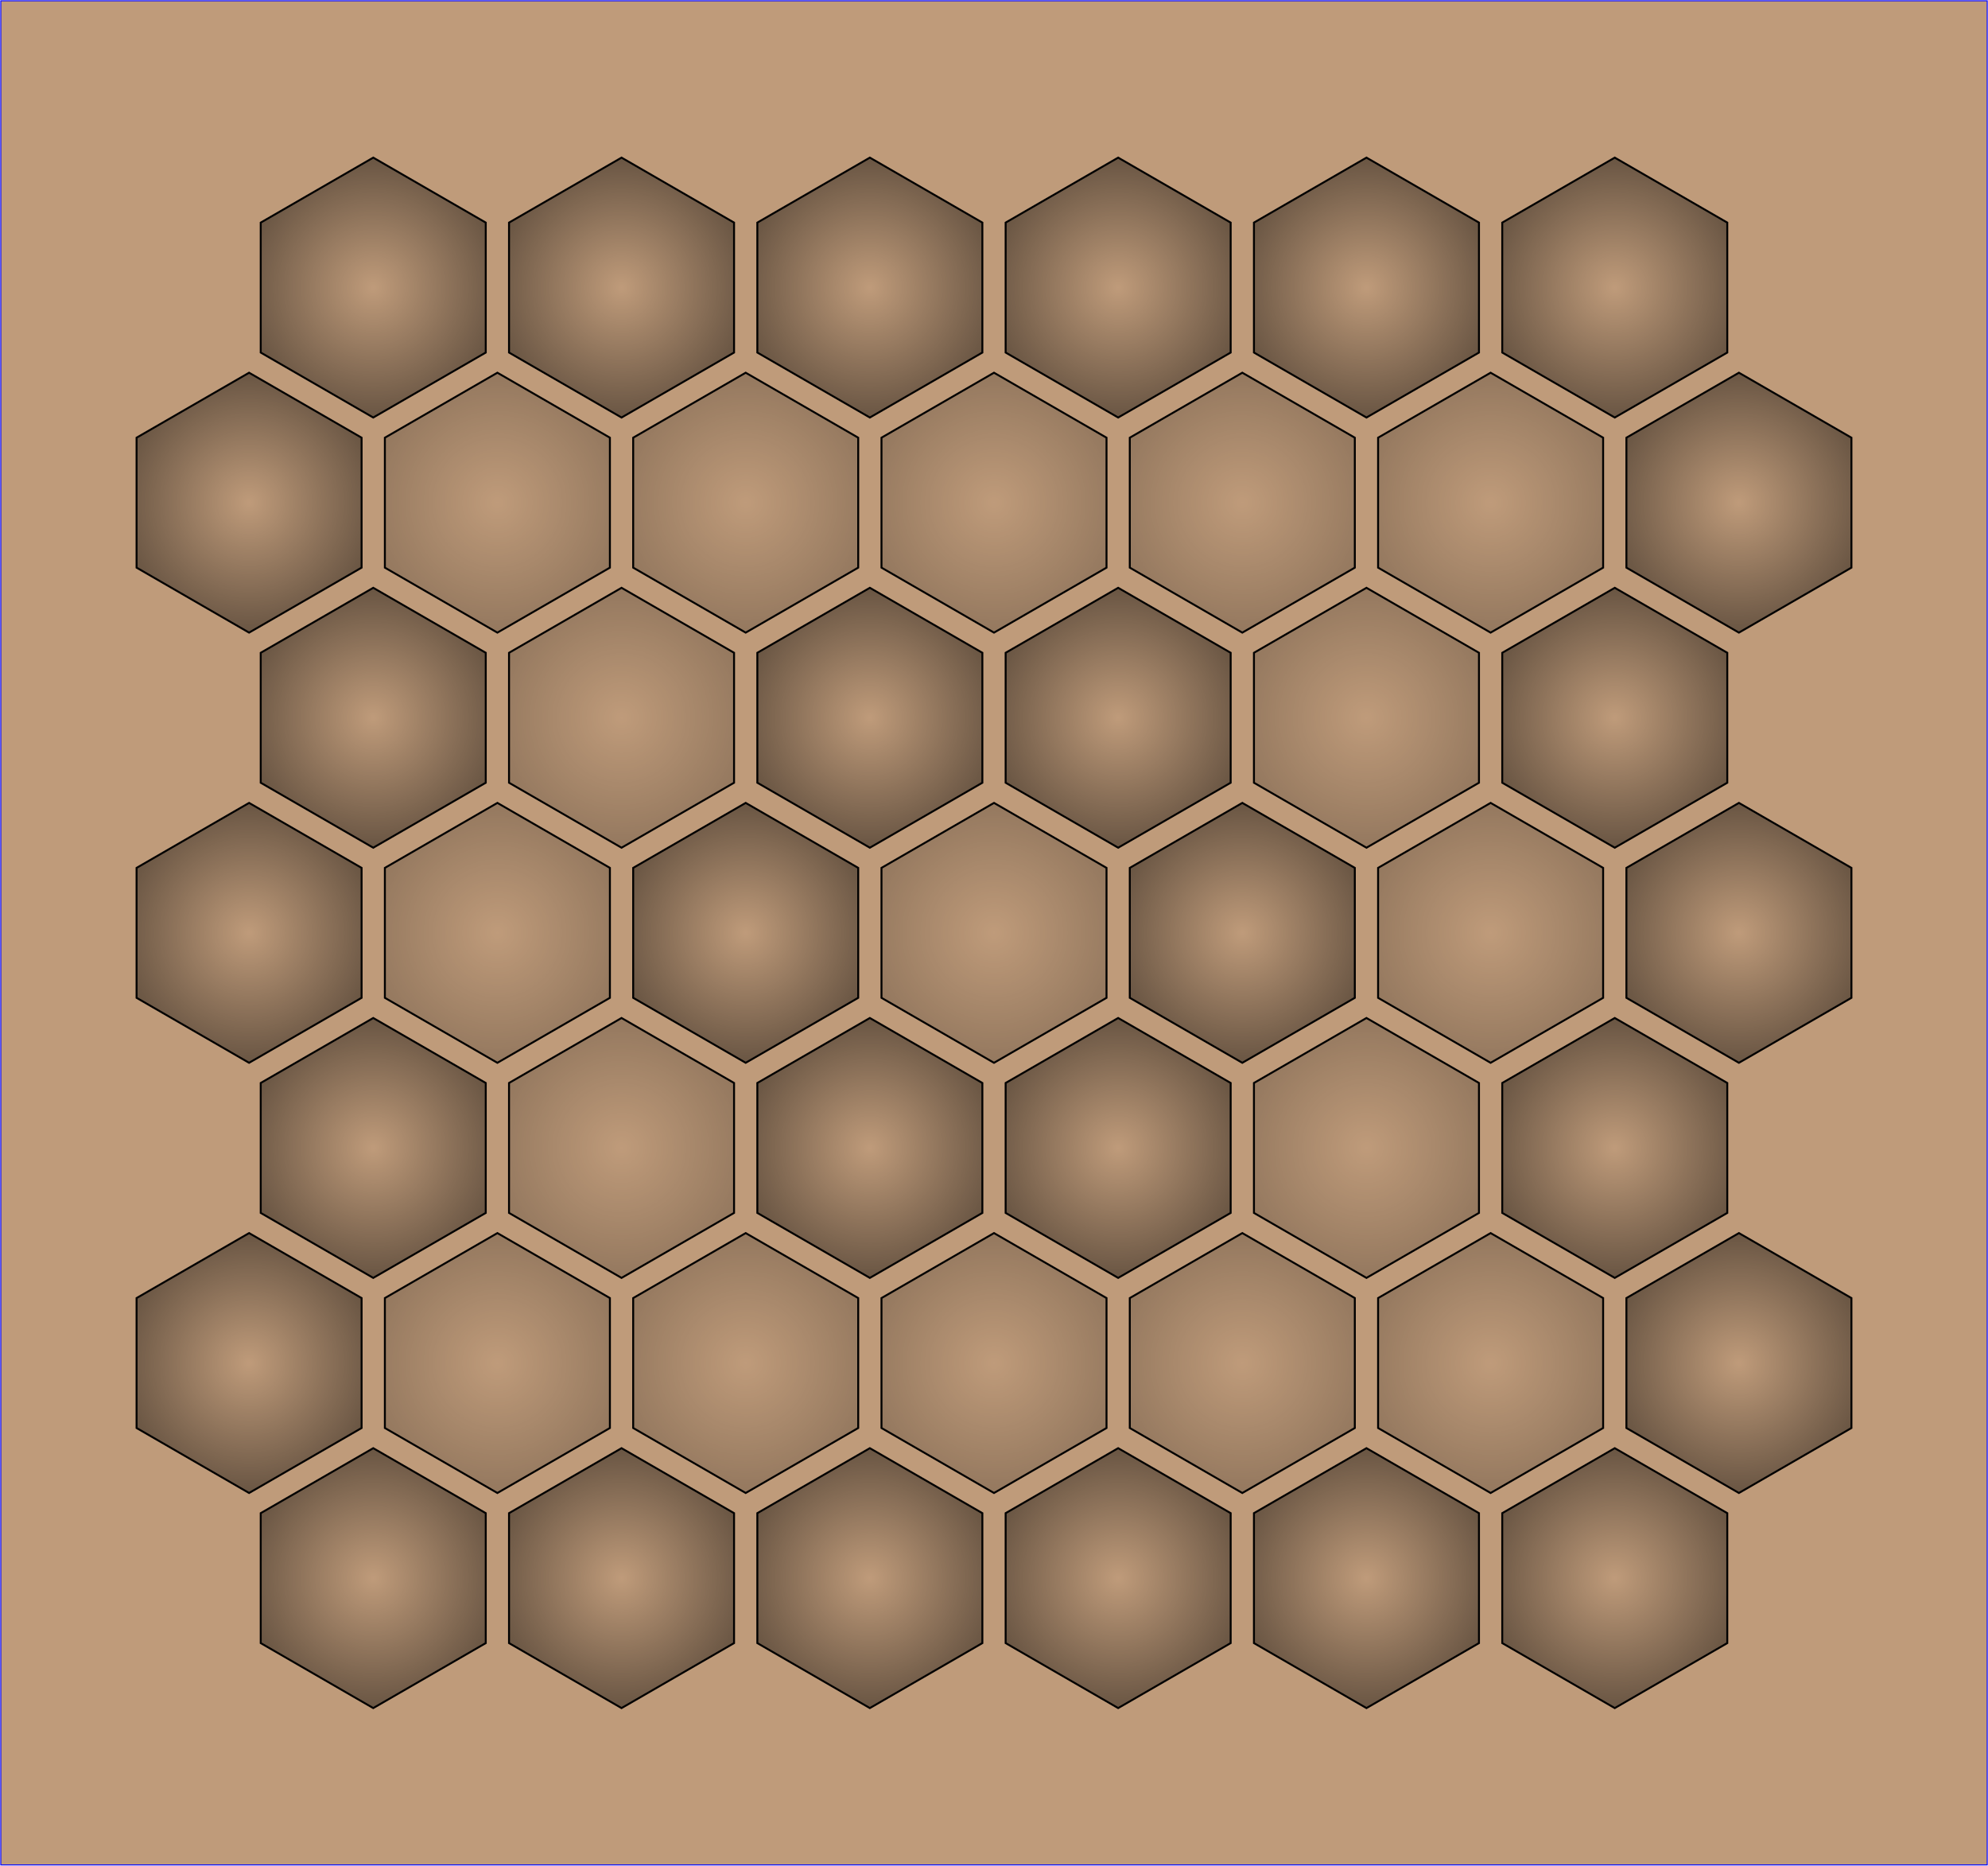
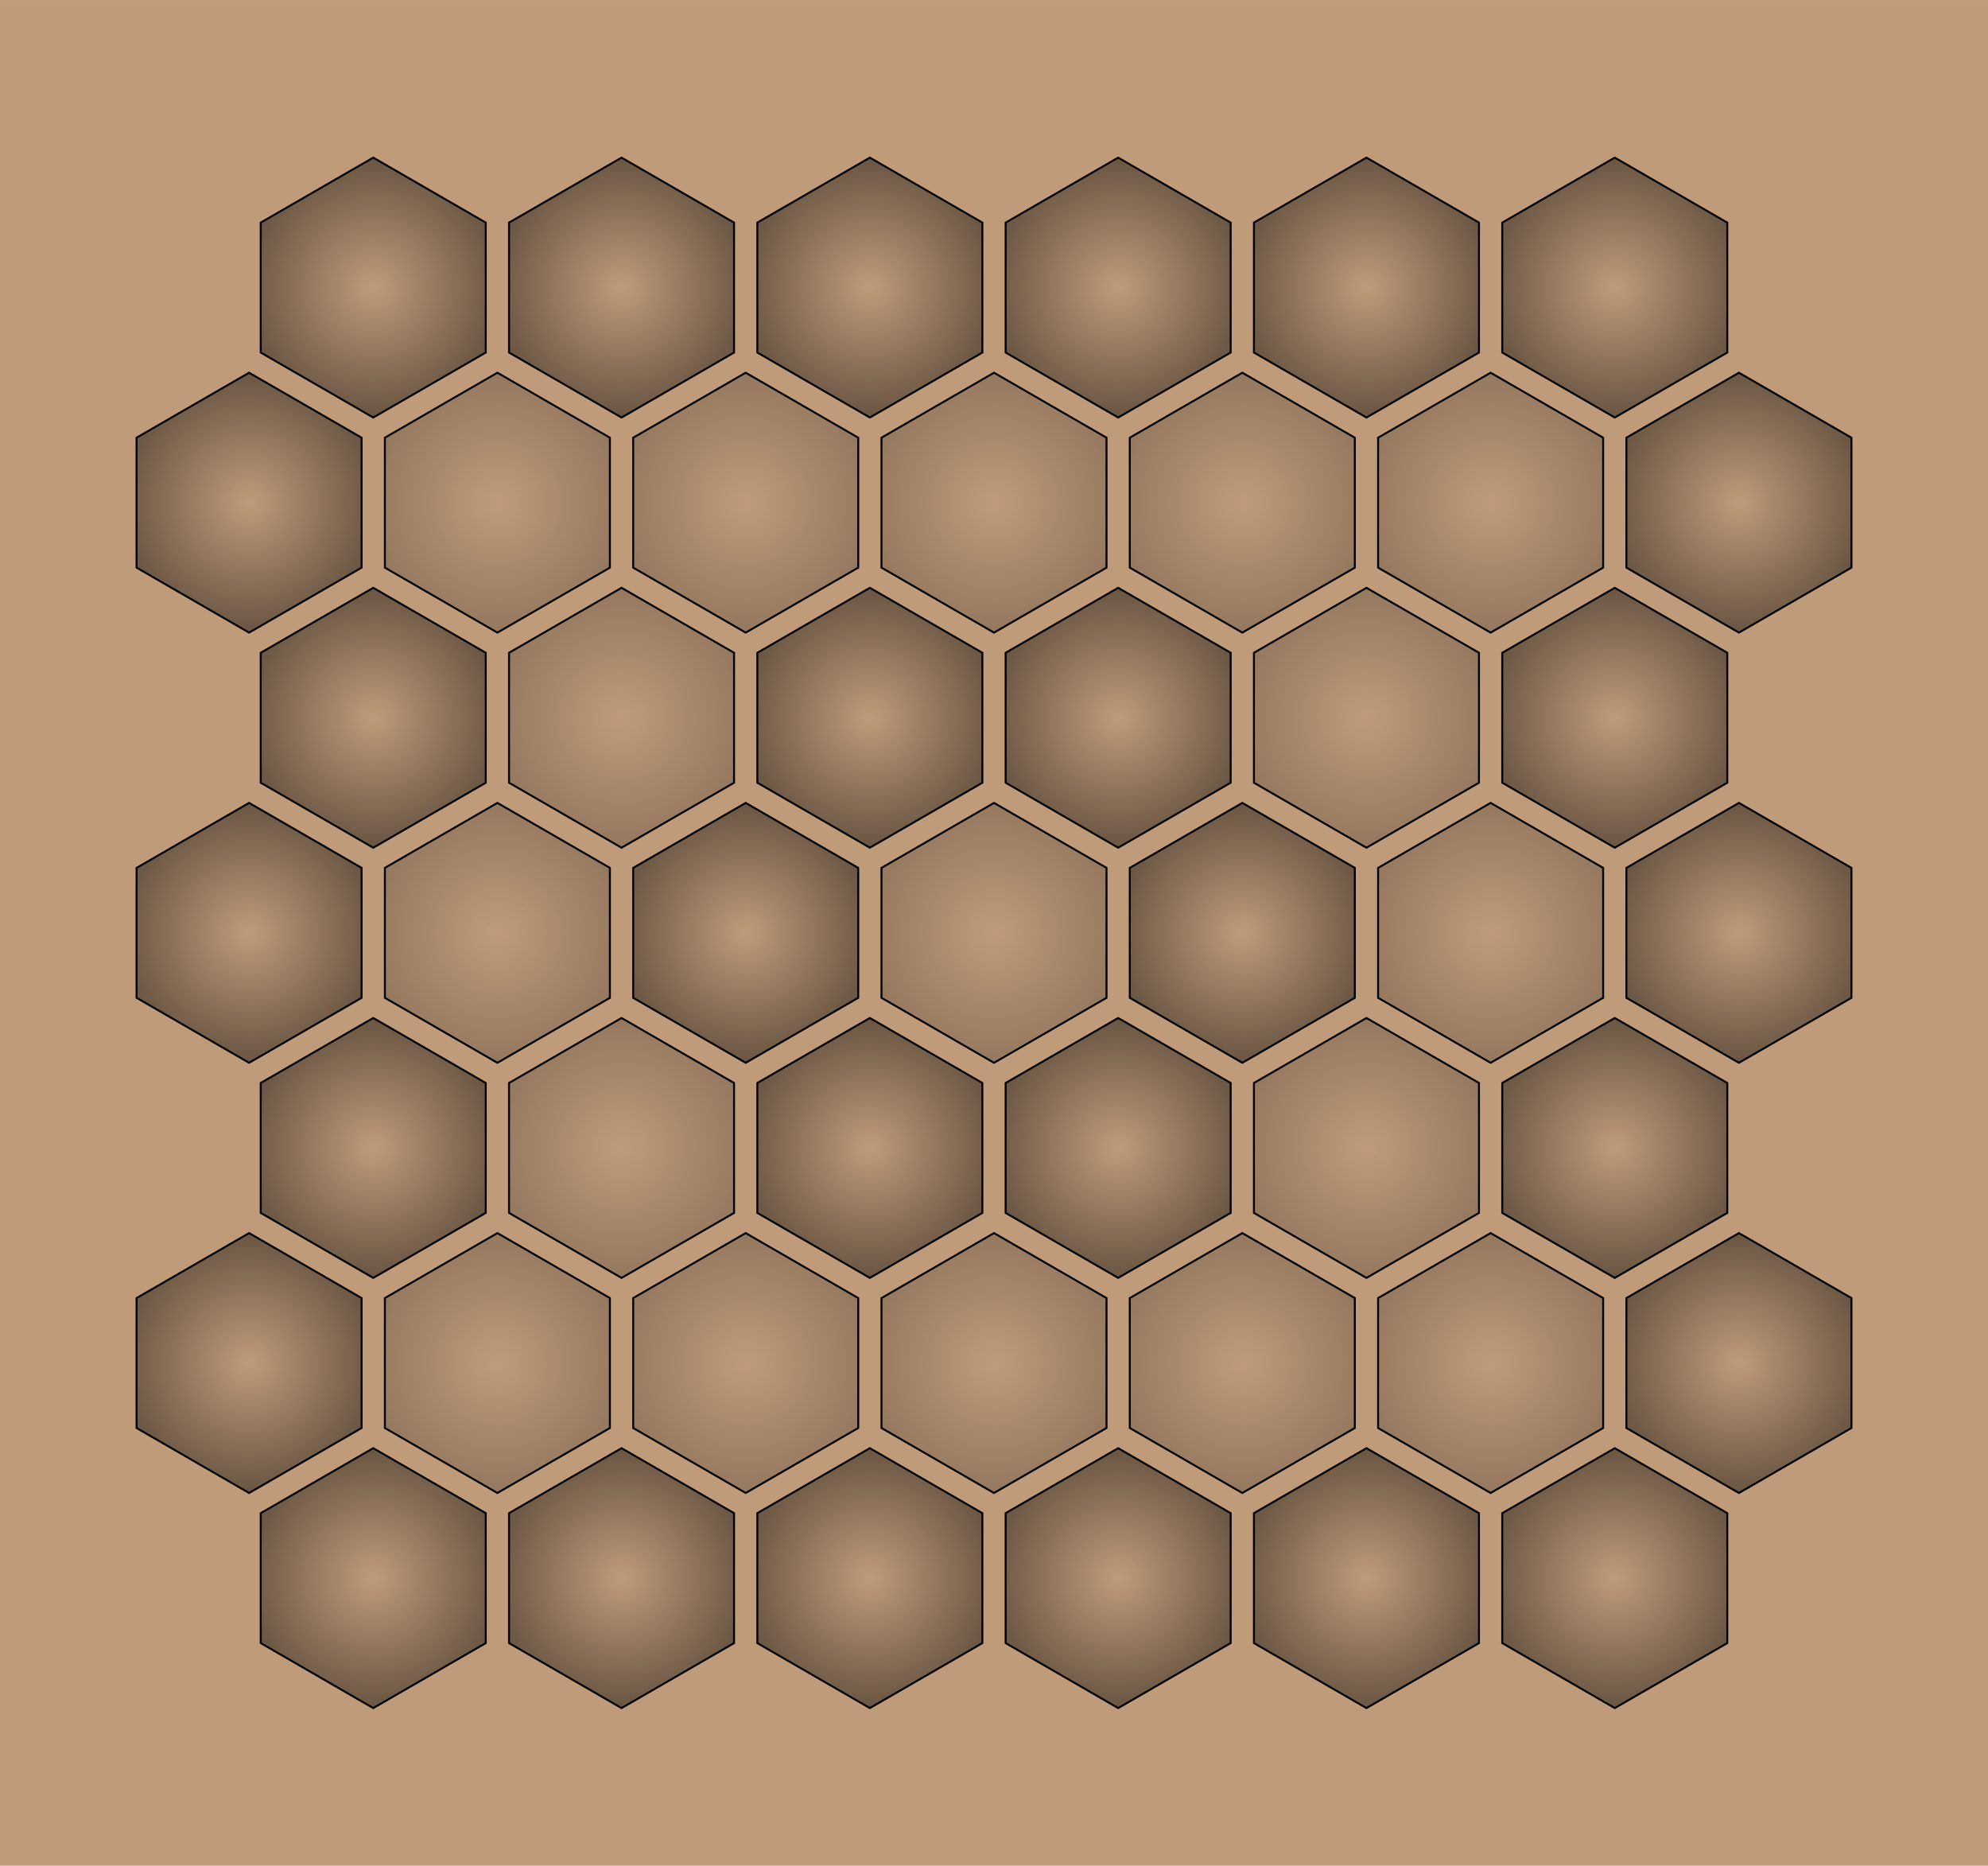
<svg xmlns="http://www.w3.org/2000/svg" width="25.62cm" height="24.038cm" viewBox="-2048.0 -1921.521 4096 3843.041">
  <defs>
    <radialGradient cx="-1279.001" cy="1329.177" r="267.681" gradientUnits="userSpaceOnUse" id="d0">
      <stop offset="0" stop-color="rgb(0,0,0)" stop-opacity="0.0" />
      <stop offset="1" stop-color="rgb(0,0,0)" stop-opacity="0.45" />
    </radialGradient>
    <radialGradient cx="-767.4" cy="1329.177" r="267.681" gradientUnits="userSpaceOnUse" id="d1">
      <stop offset="0" stop-color="rgb(0,0,0)" stop-opacity="0.0" />
      <stop offset="1" stop-color="rgb(0,0,0)" stop-opacity="0.45" />
    </radialGradient>
    <radialGradient cx="-255.8" cy="1329.177" r="267.681" gradientUnits="userSpaceOnUse" id="d2">
      <stop offset="0" stop-color="rgb(0,0,0)" stop-opacity="0.0" />
      <stop offset="1" stop-color="rgb(0,0,0)" stop-opacity="0.45" />
    </radialGradient>
    <radialGradient cx="255.8" cy="1329.177" r="267.681" gradientUnits="userSpaceOnUse" id="d3">
      <stop offset="0" stop-color="rgb(0,0,0)" stop-opacity="0.0" />
      <stop offset="1" stop-color="rgb(0,0,0)" stop-opacity="0.45" />
    </radialGradient>
    <radialGradient cx="767.4" cy="1329.177" r="267.681" gradientUnits="userSpaceOnUse" id="d4">
      <stop offset="0" stop-color="rgb(0,0,0)" stop-opacity="0.0" />
      <stop offset="1" stop-color="rgb(0,0,0)" stop-opacity="0.45" />
    </radialGradient>
    <radialGradient cx="1279.001" cy="1329.177" r="267.681" gradientUnits="userSpaceOnUse" id="d5">
      <stop offset="0" stop-color="rgb(0,0,0)" stop-opacity="0.0" />
      <stop offset="1" stop-color="rgb(0,0,0)" stop-opacity="0.45" />
    </radialGradient>
    <radialGradient cx="-1534.801" cy="886.118" r="267.681" gradientUnits="userSpaceOnUse" id="d6">
      <stop offset="0" stop-color="rgb(0,0,0)" stop-opacity="0.0" />
      <stop offset="1" stop-color="rgb(0,0,0)" stop-opacity="0.45" />
    </radialGradient>
    <radialGradient cx="-1023.201" cy="886.118" r="267.681" gradientUnits="userSpaceOnUse" id="d7">
      <stop offset="0" stop-color="rgb(0,0,0)" stop-opacity="0.0" />
      <stop offset="1" stop-color="rgb(0,0,0)" stop-opacity="0.225" />
    </radialGradient>
    <radialGradient cx="-511.6" cy="886.118" r="267.681" gradientUnits="userSpaceOnUse" id="d8">
      <stop offset="0" stop-color="rgb(0,0,0)" stop-opacity="0.0" />
      <stop offset="1" stop-color="rgb(0,0,0)" stop-opacity="0.225" />
    </radialGradient>
    <radialGradient cx="-1.1359808921441725e-13" cy="886.118" r="267.681" gradientUnits="userSpaceOnUse" id="d9">
      <stop offset="0" stop-color="rgb(0,0,0)" stop-opacity="0.0" />
      <stop offset="1" stop-color="rgb(0,0,0)" stop-opacity="0.225" />
    </radialGradient>
    <radialGradient cx="511.6" cy="886.118" r="267.681" gradientUnits="userSpaceOnUse" id="d10">
      <stop offset="0" stop-color="rgb(0,0,0)" stop-opacity="0.0" />
      <stop offset="1" stop-color="rgb(0,0,0)" stop-opacity="0.225" />
    </radialGradient>
    <radialGradient cx="1023.201" cy="886.118" r="267.681" gradientUnits="userSpaceOnUse" id="d11">
      <stop offset="0" stop-color="rgb(0,0,0)" stop-opacity="0.0" />
      <stop offset="1" stop-color="rgb(0,0,0)" stop-opacity="0.225" />
    </radialGradient>
    <radialGradient cx="1534.801" cy="886.118" r="267.681" gradientUnits="userSpaceOnUse" id="d12">
      <stop offset="0" stop-color="rgb(0,0,0)" stop-opacity="0.0" />
      <stop offset="1" stop-color="rgb(0,0,0)" stop-opacity="0.45" />
    </radialGradient>
    <radialGradient cx="-1279.001" cy="443.059" r="267.681" gradientUnits="userSpaceOnUse" id="d13">
      <stop offset="0" stop-color="rgb(0,0,0)" stop-opacity="0.0" />
      <stop offset="1" stop-color="rgb(0,0,0)" stop-opacity="0.45" />
    </radialGradient>
    <radialGradient cx="-767.4" cy="443.059" r="267.681" gradientUnits="userSpaceOnUse" id="d14">
      <stop offset="0" stop-color="rgb(0,0,0)" stop-opacity="0.0" />
      <stop offset="1" stop-color="rgb(0,0,0)" stop-opacity="0.225" />
    </radialGradient>
    <radialGradient cx="-255.8" cy="443.059" r="267.681" gradientUnits="userSpaceOnUse" id="d15">
      <stop offset="0" stop-color="rgb(0,0,0)" stop-opacity="0.0" />
      <stop offset="1" stop-color="rgb(0,0,0)" stop-opacity="0.45" />
    </radialGradient>
    <radialGradient cx="255.8" cy="443.059" r="267.681" gradientUnits="userSpaceOnUse" id="d16">
      <stop offset="0" stop-color="rgb(0,0,0)" stop-opacity="0.0" />
      <stop offset="1" stop-color="rgb(0,0,0)" stop-opacity="0.45" />
    </radialGradient>
    <radialGradient cx="767.4" cy="443.059" r="267.681" gradientUnits="userSpaceOnUse" id="d17">
      <stop offset="0" stop-color="rgb(0,0,0)" stop-opacity="0.0" />
      <stop offset="1" stop-color="rgb(0,0,0)" stop-opacity="0.225" />
    </radialGradient>
    <radialGradient cx="1279.001" cy="443.059" r="267.681" gradientUnits="userSpaceOnUse" id="d18">
      <stop offset="0" stop-color="rgb(0,0,0)" stop-opacity="0.0" />
      <stop offset="1" stop-color="rgb(0,0,0)" stop-opacity="0.45" />
    </radialGradient>
    <radialGradient cx="-1534.801" cy="0.0" r="267.681" gradientUnits="userSpaceOnUse" id="d19">
      <stop offset="0" stop-color="rgb(0,0,0)" stop-opacity="0.0" />
      <stop offset="1" stop-color="rgb(0,0,0)" stop-opacity="0.45" />
    </radialGradient>
    <radialGradient cx="-1023.201" cy="0.0" r="267.681" gradientUnits="userSpaceOnUse" id="d20">
      <stop offset="0" stop-color="rgb(0,0,0)" stop-opacity="0.0" />
      <stop offset="1" stop-color="rgb(0,0,0)" stop-opacity="0.225" />
    </radialGradient>
    <radialGradient cx="-511.6" cy="0.0" r="267.681" gradientUnits="userSpaceOnUse" id="d21">
      <stop offset="0" stop-color="rgb(0,0,0)" stop-opacity="0.0" />
      <stop offset="1" stop-color="rgb(0,0,0)" stop-opacity="0.45" />
    </radialGradient>
    <radialGradient cx="0.0" cy="0.0" r="267.681" gradientUnits="userSpaceOnUse" id="d22">
      <stop offset="0" stop-color="rgb(0,0,0)" stop-opacity="0.0" />
      <stop offset="1" stop-color="rgb(0,0,0)" stop-opacity="0.225" />
    </radialGradient>
    <radialGradient cx="511.6" cy="0.0" r="267.681" gradientUnits="userSpaceOnUse" id="d23">
      <stop offset="0" stop-color="rgb(0,0,0)" stop-opacity="0.0" />
      <stop offset="1" stop-color="rgb(0,0,0)" stop-opacity="0.45" />
    </radialGradient>
    <radialGradient cx="1023.201" cy="0.0" r="267.681" gradientUnits="userSpaceOnUse" id="d24">
      <stop offset="0" stop-color="rgb(0,0,0)" stop-opacity="0.0" />
      <stop offset="1" stop-color="rgb(0,0,0)" stop-opacity="0.225" />
    </radialGradient>
    <radialGradient cx="1534.801" cy="0.0" r="267.681" gradientUnits="userSpaceOnUse" id="d25">
      <stop offset="0" stop-color="rgb(0,0,0)" stop-opacity="0.0" />
      <stop offset="1" stop-color="rgb(0,0,0)" stop-opacity="0.45" />
    </radialGradient>
    <radialGradient cx="-1279.001" cy="-443.059" r="267.681" gradientUnits="userSpaceOnUse" id="d26">
      <stop offset="0" stop-color="rgb(0,0,0)" stop-opacity="0.0" />
      <stop offset="1" stop-color="rgb(0,0,0)" stop-opacity="0.45" />
    </radialGradient>
    <radialGradient cx="-767.4" cy="-443.059" r="267.681" gradientUnits="userSpaceOnUse" id="d27">
      <stop offset="0" stop-color="rgb(0,0,0)" stop-opacity="0.0" />
      <stop offset="1" stop-color="rgb(0,0,0)" stop-opacity="0.225" />
    </radialGradient>
    <radialGradient cx="-255.8" cy="-443.059" r="267.681" gradientUnits="userSpaceOnUse" id="d28">
      <stop offset="0" stop-color="rgb(0,0,0)" stop-opacity="0.0" />
      <stop offset="1" stop-color="rgb(0,0,0)" stop-opacity="0.45" />
    </radialGradient>
    <radialGradient cx="255.8" cy="-443.059" r="267.681" gradientUnits="userSpaceOnUse" id="d29">
      <stop offset="0" stop-color="rgb(0,0,0)" stop-opacity="0.0" />
      <stop offset="1" stop-color="rgb(0,0,0)" stop-opacity="0.45" />
    </radialGradient>
    <radialGradient cx="767.4" cy="-443.059" r="267.681" gradientUnits="userSpaceOnUse" id="d30">
      <stop offset="0" stop-color="rgb(0,0,0)" stop-opacity="0.0" />
      <stop offset="1" stop-color="rgb(0,0,0)" stop-opacity="0.225" />
    </radialGradient>
    <radialGradient cx="1279.001" cy="-443.059" r="267.681" gradientUnits="userSpaceOnUse" id="d31">
      <stop offset="0" stop-color="rgb(0,0,0)" stop-opacity="0.0" />
      <stop offset="1" stop-color="rgb(0,0,0)" stop-opacity="0.45" />
    </radialGradient>
    <radialGradient cx="-1534.801" cy="-886.118" r="267.681" gradientUnits="userSpaceOnUse" id="d32">
      <stop offset="0" stop-color="rgb(0,0,0)" stop-opacity="0.0" />
      <stop offset="1" stop-color="rgb(0,0,0)" stop-opacity="0.45" />
    </radialGradient>
    <radialGradient cx="-1023.201" cy="-886.118" r="267.681" gradientUnits="userSpaceOnUse" id="d33">
      <stop offset="0" stop-color="rgb(0,0,0)" stop-opacity="0.0" />
      <stop offset="1" stop-color="rgb(0,0,0)" stop-opacity="0.225" />
    </radialGradient>
    <radialGradient cx="-511.6" cy="-886.118" r="267.681" gradientUnits="userSpaceOnUse" id="d34">
      <stop offset="0" stop-color="rgb(0,0,0)" stop-opacity="0.0" />
      <stop offset="1" stop-color="rgb(0,0,0)" stop-opacity="0.225" />
    </radialGradient>
    <radialGradient cx="1.1359808921441725e-13" cy="-886.118" r="267.681" gradientUnits="userSpaceOnUse" id="d35">
      <stop offset="0" stop-color="rgb(0,0,0)" stop-opacity="0.0" />
      <stop offset="1" stop-color="rgb(0,0,0)" stop-opacity="0.225" />
    </radialGradient>
    <radialGradient cx="511.6" cy="-886.118" r="267.681" gradientUnits="userSpaceOnUse" id="d36">
      <stop offset="0" stop-color="rgb(0,0,0)" stop-opacity="0.0" />
      <stop offset="1" stop-color="rgb(0,0,0)" stop-opacity="0.225" />
    </radialGradient>
    <radialGradient cx="1023.201" cy="-886.118" r="267.681" gradientUnits="userSpaceOnUse" id="d37">
      <stop offset="0" stop-color="rgb(0,0,0)" stop-opacity="0.0" />
      <stop offset="1" stop-color="rgb(0,0,0)" stop-opacity="0.225" />
    </radialGradient>
    <radialGradient cx="1534.801" cy="-886.118" r="267.681" gradientUnits="userSpaceOnUse" id="d38">
      <stop offset="0" stop-color="rgb(0,0,0)" stop-opacity="0.0" />
      <stop offset="1" stop-color="rgb(0,0,0)" stop-opacity="0.45" />
    </radialGradient>
    <radialGradient cx="-1279.001" cy="-1329.177" r="267.681" gradientUnits="userSpaceOnUse" id="d39">
      <stop offset="0" stop-color="rgb(0,0,0)" stop-opacity="0.0" />
      <stop offset="1" stop-color="rgb(0,0,0)" stop-opacity="0.45" />
    </radialGradient>
    <radialGradient cx="-767.4" cy="-1329.177" r="267.681" gradientUnits="userSpaceOnUse" id="d40">
      <stop offset="0" stop-color="rgb(0,0,0)" stop-opacity="0.0" />
      <stop offset="1" stop-color="rgb(0,0,0)" stop-opacity="0.45" />
    </radialGradient>
    <radialGradient cx="-255.8" cy="-1329.177" r="267.681" gradientUnits="userSpaceOnUse" id="d41">
      <stop offset="0" stop-color="rgb(0,0,0)" stop-opacity="0.0" />
      <stop offset="1" stop-color="rgb(0,0,0)" stop-opacity="0.45" />
    </radialGradient>
    <radialGradient cx="255.8" cy="-1329.177" r="267.681" gradientUnits="userSpaceOnUse" id="d42">
      <stop offset="0" stop-color="rgb(0,0,0)" stop-opacity="0.0" />
      <stop offset="1" stop-color="rgb(0,0,0)" stop-opacity="0.45" />
    </radialGradient>
    <radialGradient cx="767.4" cy="-1329.177" r="267.681" gradientUnits="userSpaceOnUse" id="d43">
      <stop offset="0" stop-color="rgb(0,0,0)" stop-opacity="0.0" />
      <stop offset="1" stop-color="rgb(0,0,0)" stop-opacity="0.45" />
    </radialGradient>
    <radialGradient cx="1279.001" cy="-1329.177" r="267.681" gradientUnits="userSpaceOnUse" id="d44">
      <stop offset="0" stop-color="rgb(0,0,0)" stop-opacity="0.0" />
      <stop offset="1" stop-color="rgb(0,0,0)" stop-opacity="0.45" />
    </radialGradient>
  </defs>
-   <rect x="-2046.401" y="-1919.922" width="4092.802" height="3839.844" fill="#BF9B7A" stroke="rgb(0,0,255)" stroke-width="2" />
+   <rect x="-2048.0" y="-1921.521" width="4096" height="3843.041" fill="#BF9B7A" />
  <path d="M-1047.182,1195.336 L-1279.001,1061.495 L-1510.82,1195.336 L-1510.82,1463.017 L-1279.001,1596.858 L-1047.182,1463.017 Z" fill="url(#d0)" stroke="rgb(0,0,0)" stroke-width="3.997" />
  <path d="M-535.582,1195.336 L-767.4,1061.495 L-999.219,1195.336 L-999.219,1463.017 L-767.4,1596.858 L-535.582,1463.017 Z" fill="url(#d1)" stroke="rgb(0,0,0)" stroke-width="3.997" />
  <path d="M-23.981,1195.336 L-255.8,1061.495 L-487.619,1195.336 L-487.619,1463.017 L-255.8,1596.858 L-23.981,1463.017 Z" fill="url(#d2)" stroke="rgb(0,0,0)" stroke-width="3.997" />
  <path d="M487.619,1195.336 L255.8,1061.495 L23.981,1195.336 L23.981,1463.017 L255.8,1596.858 L487.619,1463.017 Z" fill="url(#d3)" stroke="rgb(0,0,0)" stroke-width="3.997" />
  <path d="M999.219,1195.336 L767.4,1061.495 L535.582,1195.336 L535.582,1463.017 L767.4,1596.858 L999.219,1463.017 Z" fill="url(#d4)" stroke="rgb(0,0,0)" stroke-width="3.997" />
  <path d="M1510.82,1195.336 L1279.001,1061.495 L1047.182,1195.336 L1047.182,1463.017 L1279.001,1596.858 L1510.82,1463.017 Z" fill="url(#d5)" stroke="rgb(0,0,0)" stroke-width="3.997" />
  <path d="M-1302.982,752.277 L-1534.801,618.436 L-1766.62,752.277 L-1766.62,1019.958 L-1534.801,1153.799 L-1302.982,1019.958 Z" fill="url(#d6)" stroke="rgb(0,0,0)" stroke-width="3.997" />
  <path d="M-791.382,752.277 L-1023.201,618.436 L-1255.02,752.277 L-1255.02,1019.958 L-1023.201,1153.799 L-791.382,1019.958 Z" fill="url(#d7)" stroke="rgb(0,0,0)" stroke-width="3.997" />
  <path d="M-279.781,752.277 L-511.6,618.436 L-743.419,752.277 L-743.419,1019.958 L-511.6,1153.799 L-279.781,1019.958 Z" fill="url(#d8)" stroke="rgb(0,0,0)" stroke-width="3.997" />
  <path d="M231.819,752.277 L-9.720733080214829e-14,618.436 L-231.819,752.277 L-231.819,1019.958 L-1.6277036445122418e-13,1153.799 L231.819,1019.958 Z" fill="url(#d9)" stroke="rgb(0,0,0)" stroke-width="3.997" />
  <path d="M743.419,752.277 L511.6,618.436 L279.781,752.277 L279.781,1019.958 L511.6,1153.799 L743.419,1019.958 Z" fill="url(#d10)" stroke="rgb(0,0,0)" stroke-width="3.997" />
  <path d="M1255.02,752.277 L1023.201,618.436 L791.382,752.277 L791.382,1019.958 L1023.201,1153.799 L1255.02,1019.958 Z" fill="url(#d11)" stroke="rgb(0,0,0)" stroke-width="3.997" />
  <path d="M1766.62,752.277 L1534.801,618.436 L1302.982,752.277 L1302.982,1019.958 L1534.801,1153.799 L1766.62,1019.958 Z" fill="url(#d12)" stroke="rgb(0,0,0)" stroke-width="3.997" />
  <path d="M-1047.182,309.218 L-1279.001,175.377 L-1510.82,309.218 L-1510.82,576.9 L-1279.001,710.74 L-1047.182,576.9 Z" fill="url(#d13)" stroke="rgb(0,0,0)" stroke-width="3.997" />
  <path d="M-535.582,309.218 L-767.4,175.377 L-999.219,309.218 L-999.219,576.9 L-767.4,710.74 L-535.582,576.9 Z" fill="url(#d14)" stroke="rgb(0,0,0)" stroke-width="3.997" />
  <path d="M-23.981,309.218 L-255.8,175.377 L-487.619,309.218 L-487.619,576.9 L-255.8,710.74 L-23.981,576.9 Z" fill="url(#d15)" stroke="rgb(0,0,0)" stroke-width="3.997" />
  <path d="M487.619,309.218 L255.8,175.377 L23.981,309.218 L23.981,576.9 L255.8,710.74 L487.619,576.9 Z" fill="url(#d16)" stroke="rgb(0,0,0)" stroke-width="3.997" />
  <path d="M999.219,309.218 L767.4,175.377 L535.582,309.218 L535.582,576.9 L767.4,710.74 L999.219,576.9 Z" fill="url(#d17)" stroke="rgb(0,0,0)" stroke-width="3.997" />
  <path d="M1510.82,309.218 L1279.001,175.377 L1047.182,309.218 L1047.182,576.9 L1279.001,710.74 L1510.82,576.9 Z" fill="url(#d18)" stroke="rgb(0,0,0)" stroke-width="3.997" />
  <path d="M-1302.982,-133.841 L-1534.801,-267.681 L-1766.62,-133.841 L-1766.62,133.841 L-1534.801,267.681 L-1302.982,133.841 Z" fill="url(#d19)" stroke="rgb(0,0,0)" stroke-width="3.997" />
  <path d="M-791.382,-133.841 L-1023.201,-267.681 L-1255.02,-133.841 L-1255.02,133.841 L-1023.201,267.681 L-791.382,133.841 Z" fill="url(#d20)" stroke="rgb(0,0,0)" stroke-width="3.997" />
  <path d="M-279.781,-133.841 L-511.6,-267.681 L-743.419,-133.841 L-743.419,133.841 L-511.6,267.681 L-279.781,133.841 Z" fill="url(#d21)" stroke="rgb(0,0,0)" stroke-width="3.997" />
  <path d="M231.819,-133.841 L1.6390758412268973e-14,-267.681 L-231.819,-133.841 L-231.819,133.841 L-4.917227523680691e-14,267.681 L231.819,133.841 Z" fill="url(#d22)" stroke="rgb(0,0,0)" stroke-width="3.997" />
  <path d="M743.419,-133.841 L511.6,-267.681 L279.781,-133.841 L279.781,133.841 L511.6,267.681 L743.419,133.841 Z" fill="url(#d23)" stroke="rgb(0,0,0)" stroke-width="3.997" />
  <path d="M1255.02,-133.841 L1023.201,-267.681 L791.382,-133.841 L791.382,133.841 L1023.201,267.681 L1255.02,133.841 Z" fill="url(#d24)" stroke="rgb(0,0,0)" stroke-width="3.997" />
  <path d="M1766.62,-133.841 L1534.801,-267.681 L1302.982,-133.841 L1302.982,133.841 L1534.801,267.681 L1766.62,133.841 Z" fill="url(#d25)" stroke="rgb(0,0,0)" stroke-width="3.997" />
  <path d="M-1047.182,-576.9 L-1279.001,-710.74 L-1510.82,-576.9 L-1510.82,-309.218 L-1279.001,-175.377 L-1047.182,-309.218 Z" fill="url(#d26)" stroke="rgb(0,0,0)" stroke-width="3.997" />
  <path d="M-535.582,-576.9 L-767.4,-710.74 L-999.219,-576.9 L-999.219,-309.218 L-767.4,-175.377 L-535.582,-309.218 Z" fill="url(#d27)" stroke="rgb(0,0,0)" stroke-width="3.997" />
  <path d="M-23.981,-576.9 L-255.8,-710.74 L-487.619,-576.9 L-487.619,-309.218 L-255.8,-175.377 L-23.981,-309.218 Z" fill="url(#d28)" stroke="rgb(0,0,0)" stroke-width="3.997" />
  <path d="M487.619,-576.9 L255.8,-710.74 L23.981,-576.9 L23.981,-309.218 L255.8,-175.377 L487.619,-309.218 Z" fill="url(#d29)" stroke="rgb(0,0,0)" stroke-width="3.997" />
  <path d="M999.219,-576.9 L767.4,-710.74 L535.582,-576.9 L535.582,-309.218 L767.4,-175.377 L999.219,-309.218 Z" fill="url(#d30)" stroke="rgb(0,0,0)" stroke-width="3.997" />
  <path d="M1510.82,-576.9 L1279.001,-710.74 L1047.182,-576.9 L1047.182,-309.218 L1279.001,-175.377 L1510.82,-309.218 Z" fill="url(#d31)" stroke="rgb(0,0,0)" stroke-width="3.997" />
  <path d="M-1302.982,-1019.958 L-1534.801,-1153.799 L-1766.62,-1019.958 L-1766.62,-752.277 L-1534.801,-618.436 L-1302.982,-752.277 Z" fill="url(#d32)" stroke="rgb(0,0,0)" stroke-width="3.997" />
  <path d="M-791.382,-1019.958 L-1023.201,-1153.799 L-1255.02,-1019.958 L-1255.02,-752.277 L-1023.201,-618.436 L-791.382,-752.277 Z" fill="url(#d33)" stroke="rgb(0,0,0)" stroke-width="3.997" />
  <path d="M-279.781,-1019.958 L-511.6,-1153.799 L-743.419,-1019.958 L-743.419,-752.277 L-511.6,-618.436 L-279.781,-752.277 Z" fill="url(#d34)" stroke="rgb(0,0,0)" stroke-width="3.997" />
  <path d="M231.819,-1019.958 L1.2998884762668622e-13,-1153.799 L-231.819,-1019.958 L-231.819,-752.277 L6.442581397761034e-14,-618.436 L231.819,-752.277 Z" fill="url(#d35)" stroke="rgb(0,0,0)" stroke-width="3.997" />
  <path d="M743.419,-1019.958 L511.6,-1153.799 L279.781,-1019.958 L279.781,-752.277 L511.6,-618.436 L743.419,-752.277 Z" fill="url(#d36)" stroke="rgb(0,0,0)" stroke-width="3.997" />
  <path d="M1255.02,-1019.958 L1023.201,-1153.799 L791.382,-1019.958 L791.382,-752.277 L1023.201,-618.436 L1255.02,-752.277 Z" fill="url(#d37)" stroke="rgb(0,0,0)" stroke-width="3.997" />
  <path d="M1766.62,-1019.958 L1534.801,-1153.799 L1302.982,-1019.958 L1302.982,-752.277 L1534.801,-618.436 L1766.62,-752.277 Z" fill="url(#d38)" stroke="rgb(0,0,0)" stroke-width="3.997" />
  <path d="M-1047.182,-1463.017 L-1279.001,-1596.858 L-1510.82,-1463.017 L-1510.82,-1195.336 L-1279.001,-1061.495 L-1047.182,-1195.336 Z" fill="url(#d39)" stroke="rgb(0,0,0)" stroke-width="3.997" />
  <path d="M-535.582,-1463.017 L-767.4,-1596.858 L-999.219,-1463.017 L-999.219,-1195.336 L-767.4,-1061.495 L-535.582,-1195.336 Z" fill="url(#d40)" stroke="rgb(0,0,0)" stroke-width="3.997" />
  <path d="M-23.981,-1463.017 L-255.8,-1596.858 L-487.619,-1463.017 L-487.619,-1195.336 L-255.8,-1061.495 L-23.981,-1195.336 Z" fill="url(#d41)" stroke="rgb(0,0,0)" stroke-width="3.997" />
  <path d="M487.619,-1463.017 L255.8,-1596.858 L23.981,-1463.017 L23.981,-1195.336 L255.8,-1061.495 L487.619,-1195.336 Z" fill="url(#d42)" stroke="rgb(0,0,0)" stroke-width="3.997" />
  <path d="M999.219,-1463.017 L767.4,-1596.858 L535.582,-1463.017 L535.582,-1195.336 L767.4,-1061.495 L999.219,-1195.336 Z" fill="url(#d43)" stroke="rgb(0,0,0)" stroke-width="3.997" />
  <path d="M1510.82,-1463.017 L1279.001,-1596.858 L1047.182,-1463.017 L1047.182,-1195.336 L1279.001,-1061.495 L1510.82,-1195.336 Z" fill="url(#d44)" stroke="rgb(0,0,0)" stroke-width="3.997" />
</svg>
